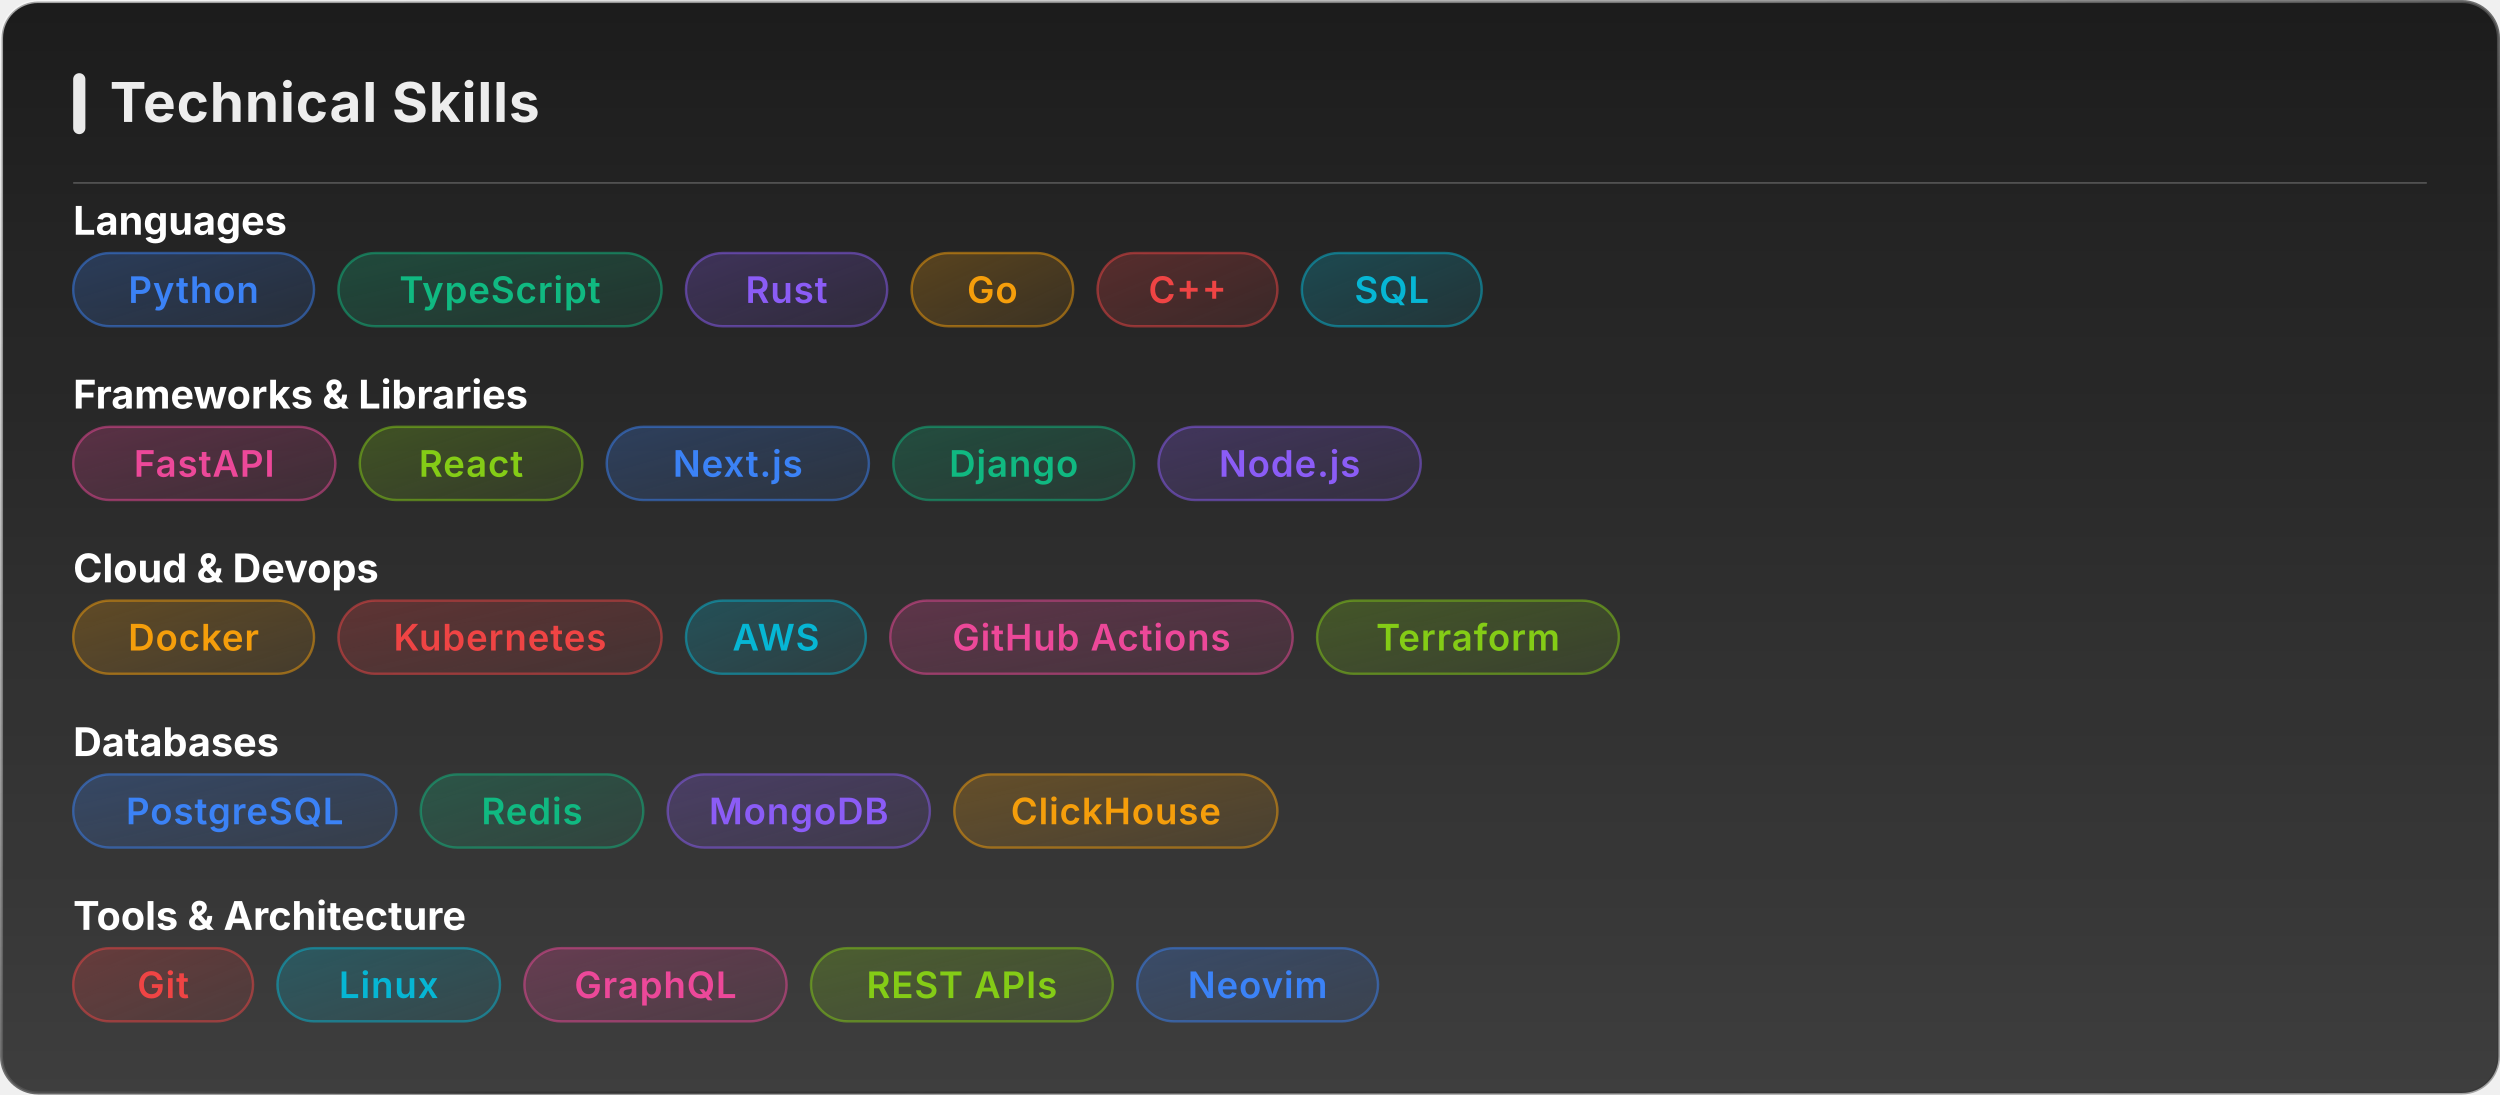
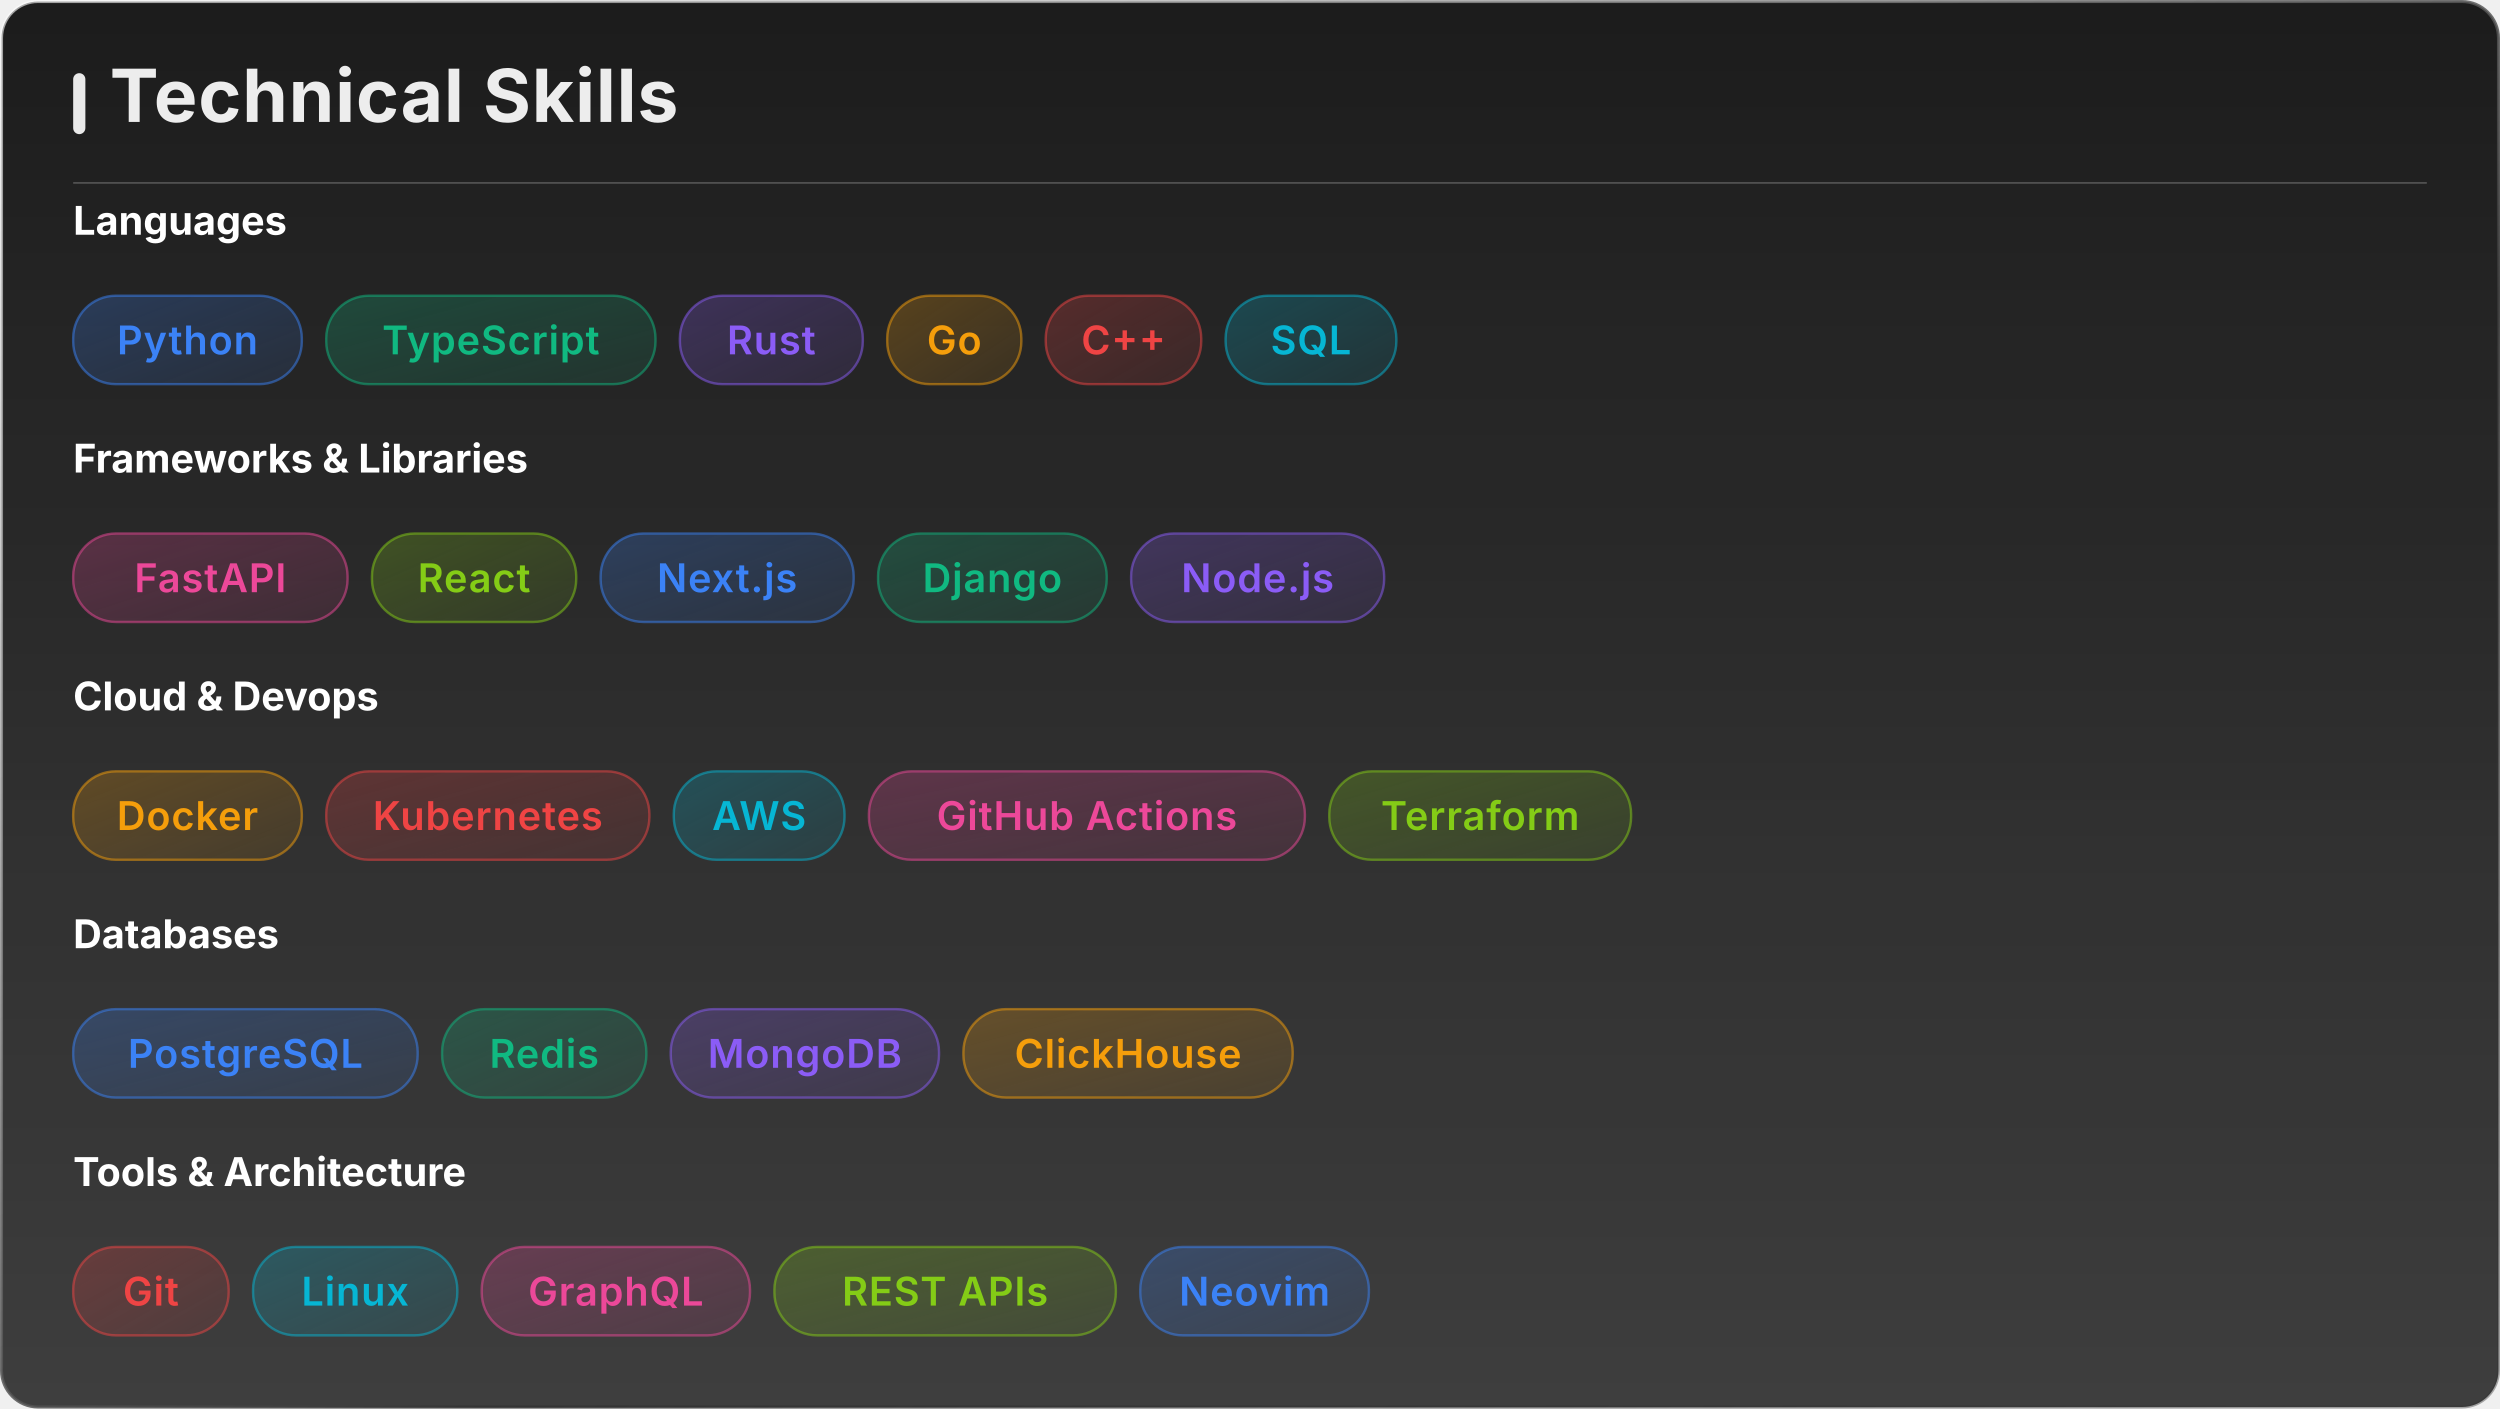
- <svg xmlns="http://www.w3.org/2000/svg" width="820" height="359" viewBox="0 0 820 359" role="img">
+ <svg xmlns="http://www.w3.org/2000/svg" width="820" height="462" viewBox="0 0 820 462" role="img">
  <defs>
    <linearGradient id="pf-progress-grad" x1="0%" y1="0%" x2="100%" y2="0%">
      <stop offset="0%" stop-color="#FFFFFF" stop-opacity="0.75" />
      <stop offset="70%" stop-color="#FFFFFF" />
      <stop offset="100%" stop-color="#0070F3" stop-opacity="0.9" />
    </linearGradient>
    <linearGradient id="pf-card-border" x1="0%" y1="0%" x2="100%" y2="100%">
      <stop offset="0%" stop-color="#FFFFFF" stop-opacity="0.6" />
      <stop offset="60%" stop-color="#333333" stop-opacity="0.9" />
      <stop offset="100%" stop-color="#333333" stop-opacity="0.4" />
    </linearGradient>
    <linearGradient id="pf-card-bg" x1="0%" y1="0%" x2="0%" y2="100%">
      <stop offset="0%" stop-color="#111111" stop-opacity="0.95" />
      <stop offset="100%" stop-color="#111111" stop-opacity="0.8" />
    </linearGradient>
-     <linearGradient id="pf-card-gradient" x1="0%" y1="0%" x2="100%" y2="0%">
-       <stop offset="0%" stop-color="#3b0918" />
-       <stop offset="50%" stop-color="#1e1333" />
-       <stop offset="100%" stop-color="#091629" />
+     <linearGradient id="pf-card-gradient" x1="0%" y1="0%" x2="100%" y2="100%">
+       <stop offset="0%" stop-color="#111111" />
+       <stop offset="50%" stop-color="#000000" />
+       <stop offset="100%" stop-color="#111111" />
    </linearGradient>
    <linearGradient id="pf-track-bg" x1="0%" y1="0%" x2="100%" y2="0%">
      <stop offset="0%" stop-color="#A1A1AA" stop-opacity="0.15" />
      <stop offset="100%" stop-color="#A1A1AA" stop-opacity="0.08" />
    </linearGradient>
    <linearGradient id="pf-badge-0" x1="0%" y1="0%" x2="100%" y2="100%">
      <stop offset="0%" stop-color="#3B82F6" stop-opacity="0.25" />
      <stop offset="100%" stop-color="#3B82F6" stop-opacity="0.1" />
    </linearGradient>
    <linearGradient id="pf-badge-1" x1="0%" y1="0%" x2="100%" y2="100%">
      <stop offset="0%" stop-color="#10B981" stop-opacity="0.25" />
      <stop offset="100%" stop-color="#10B981" stop-opacity="0.1" />
    </linearGradient>
    <linearGradient id="pf-badge-2" x1="0%" y1="0%" x2="100%" y2="100%">
      <stop offset="0%" stop-color="#8B5CF6" stop-opacity="0.25" />
      <stop offset="100%" stop-color="#8B5CF6" stop-opacity="0.1" />
    </linearGradient>
    <linearGradient id="pf-badge-3" x1="0%" y1="0%" x2="100%" y2="100%">
      <stop offset="0%" stop-color="#F59E0B" stop-opacity="0.25" />
      <stop offset="100%" stop-color="#F59E0B" stop-opacity="0.1" />
    </linearGradient>
    <linearGradient id="pf-badge-4" x1="0%" y1="0%" x2="100%" y2="100%">
      <stop offset="0%" stop-color="#EF4444" stop-opacity="0.25" />
      <stop offset="100%" stop-color="#EF4444" stop-opacity="0.1" />
    </linearGradient>
    <linearGradient id="pf-badge-5" x1="0%" y1="0%" x2="100%" y2="100%">
      <stop offset="0%" stop-color="#06B6D4" stop-opacity="0.25" />
      <stop offset="100%" stop-color="#06B6D4" stop-opacity="0.1" />
    </linearGradient>
    <linearGradient id="pf-badge-6" x1="0%" y1="0%" x2="100%" y2="100%">
      <stop offset="0%" stop-color="#EC4899" stop-opacity="0.25" />
      <stop offset="100%" stop-color="#EC4899" stop-opacity="0.1" />
    </linearGradient>
    <linearGradient id="pf-badge-7" x1="0%" y1="0%" x2="100%" y2="100%">
      <stop offset="0%" stop-color="#84CC16" stop-opacity="0.25" />
      <stop offset="100%" stop-color="#84CC16" stop-opacity="0.1" />
    </linearGradient>
  </defs>
-   <svg x="0" y="0" width="820" height="359" viewBox="0 0 820 359" fill="none" role="group">
-     <rect x="0.5" y="0.5" width="819" height="358" fill="url(#pf-card-bg)" stroke="url(#pf-card-border)" stroke-width="1" rx="12" />
-     <rect x="24" y="24" width="4" height="20" rx="2" fill="#FFFFFF" opacity="0.9" />
-     <text x="36" y="40" font-family="Inter, 'SF Pro Display', -apple-system, sans-serif" font-size="18" font-weight="700" fill="#EDEDED" letter-spacing="0.3">Technical Skills</text>
-     <line x1="24" y1="60" x2="796" y2="60" stroke="#FFFFFF" stroke-width="0.5" stroke-opacity="0.25" />
-     <text x="24" y="77" font-family="Inter, 'SF Pro Display', -apple-system, sans-serif" font-size="13" font-weight="700" fill="#FFFFFF">Languages</text>
-     <g role="term">
-       <rect x="24" y="83" width="79" height="24" rx="12" fill="url(#pf-badge-0)" stroke="#3B82F6" stroke-width="0.8" stroke-opacity="0.5" />
-       <text x="63.5" y="95.0" font-family="Inter, 'SF Pro Display', -apple-system, sans-serif" font-size="12" fill="#3B82F6" text-anchor="middle" dominant-baseline="central" font-weight="600" letter-spacing="0.3">Python</text>
-     </g>
-     <g role="term">
-       <rect x="111" y="83" width="106" height="24" rx="12" fill="url(#pf-badge-1)" stroke="#10B981" stroke-width="0.8" stroke-opacity="0.5" />
-       <text x="164.0" y="95.0" font-family="Inter, 'SF Pro Display', -apple-system, sans-serif" font-size="12" fill="#10B981" text-anchor="middle" dominant-baseline="central" font-weight="600" letter-spacing="0.3">TypeScript</text>
-     </g>
-     <g role="term">
-       <rect x="225" y="83" width="66" height="24" rx="12" fill="url(#pf-badge-2)" stroke="#8B5CF6" stroke-width="0.8" stroke-opacity="0.5" />
-       <text x="258.0" y="95.0" font-family="Inter, 'SF Pro Display', -apple-system, sans-serif" font-size="12" fill="#8B5CF6" text-anchor="middle" dominant-baseline="central" font-weight="600" letter-spacing="0.3">Rust</text>
-     </g>
-     <g role="term">
-       <rect x="299" y="83" width="53" height="24" rx="12" fill="url(#pf-badge-3)" stroke="#F59E0B" stroke-width="0.8" stroke-opacity="0.5" />
-       <text x="325.5" y="95.0" font-family="Inter, 'SF Pro Display', -apple-system, sans-serif" font-size="12" fill="#F59E0B" text-anchor="middle" dominant-baseline="central" font-weight="600" letter-spacing="0.3">Go</text>
-     </g>
-     <g role="term">
-       <rect x="360" y="83" width="59" height="24" rx="12" fill="url(#pf-badge-4)" stroke="#EF4444" stroke-width="0.8" stroke-opacity="0.5" />
-       <text x="389.5" y="95.0" font-family="Inter, 'SF Pro Display', -apple-system, sans-serif" font-size="12" fill="#EF4444" text-anchor="middle" dominant-baseline="central" font-weight="600" letter-spacing="0.3">C++</text>
-     </g>
-     <g role="term">
-       <rect x="427" y="83" width="59" height="24" rx="12" fill="url(#pf-badge-5)" stroke="#06B6D4" stroke-width="0.8" stroke-opacity="0.5" />
-       <text x="456.5" y="95.0" font-family="Inter, 'SF Pro Display', -apple-system, sans-serif" font-size="12" fill="#06B6D4" text-anchor="middle" dominant-baseline="central" font-weight="600" letter-spacing="0.3">SQL</text>
-     </g>
-     <text x="24" y="134" font-family="Inter, 'SF Pro Display', -apple-system, sans-serif" font-size="13" font-weight="700" fill="#FFFFFF">Frameworks &amp; Libraries</text>
-     <g role="term">
-       <rect x="24" y="140" width="86" height="24" rx="12" fill="url(#pf-badge-6)" stroke="#EC4899" stroke-width="0.8" stroke-opacity="0.5" />
-       <text x="67.0" y="152.0" font-family="Inter, 'SF Pro Display', -apple-system, sans-serif" font-size="12" fill="#EC4899" text-anchor="middle" dominant-baseline="central" font-weight="600" letter-spacing="0.3">FastAPI</text>
-     </g>
-     <g role="term">
-       <rect x="118" y="140" width="73" height="24" rx="12" fill="url(#pf-badge-7)" stroke="#84CC16" stroke-width="0.8" stroke-opacity="0.5" />
-       <text x="154.5" y="152.0" font-family="Inter, 'SF Pro Display', -apple-system, sans-serif" font-size="12" fill="#84CC16" text-anchor="middle" dominant-baseline="central" font-weight="600" letter-spacing="0.3">React</text>
-     </g>
-     <g role="term">
-       <rect x="199" y="140" width="86" height="24" rx="12" fill="url(#pf-badge-0)" stroke="#3B82F6" stroke-width="0.8" stroke-opacity="0.5" />
-       <text x="242.0" y="152.0" font-family="Inter, 'SF Pro Display', -apple-system, sans-serif" font-size="12" fill="#3B82F6" text-anchor="middle" dominant-baseline="central" font-weight="600" letter-spacing="0.3">Next.js</text>
-     </g>
-     <g role="term">
-       <rect x="293" y="140" width="79" height="24" rx="12" fill="url(#pf-badge-1)" stroke="#10B981" stroke-width="0.8" stroke-opacity="0.5" />
-       <text x="332.5" y="152.0" font-family="Inter, 'SF Pro Display', -apple-system, sans-serif" font-size="12" fill="#10B981" text-anchor="middle" dominant-baseline="central" font-weight="600" letter-spacing="0.3">Django</text>
-     </g>
-     <g role="term">
-       <rect x="380" y="140" width="86" height="24" rx="12" fill="url(#pf-badge-2)" stroke="#8B5CF6" stroke-width="0.8" stroke-opacity="0.5" />
-       <text x="423.0" y="152.0" font-family="Inter, 'SF Pro Display', -apple-system, sans-serif" font-size="12" fill="#8B5CF6" text-anchor="middle" dominant-baseline="central" font-weight="600" letter-spacing="0.3">Node.js</text>
-     </g>
-     <text x="24" y="191" font-family="Inter, 'SF Pro Display', -apple-system, sans-serif" font-size="13" font-weight="700" fill="#FFFFFF">Cloud &amp; Devops</text>
-     <g role="term">
-       <rect x="24" y="197" width="79" height="24" rx="12" fill="url(#pf-badge-3)" stroke="#F59E0B" stroke-width="0.8" stroke-opacity="0.5" />
-       <text x="63.5" y="209.0" font-family="Inter, 'SF Pro Display', -apple-system, sans-serif" font-size="12" fill="#F59E0B" text-anchor="middle" dominant-baseline="central" font-weight="600" letter-spacing="0.3">Docker</text>
-     </g>
-     <g role="term">
-       <rect x="111" y="197" width="106" height="24" rx="12" fill="url(#pf-badge-4)" stroke="#EF4444" stroke-width="0.8" stroke-opacity="0.5" />
-       <text x="164.0" y="209.0" font-family="Inter, 'SF Pro Display', -apple-system, sans-serif" font-size="12" fill="#EF4444" text-anchor="middle" dominant-baseline="central" font-weight="600" letter-spacing="0.3">Kubernetes</text>
-     </g>
-     <g role="term">
-       <rect x="225" y="197" width="59" height="24" rx="12" fill="url(#pf-badge-5)" stroke="#06B6D4" stroke-width="0.8" stroke-opacity="0.5" />
-       <text x="254.5" y="209.0" font-family="Inter, 'SF Pro Display', -apple-system, sans-serif" font-size="12" fill="#06B6D4" text-anchor="middle" dominant-baseline="central" font-weight="600" letter-spacing="0.3">AWS</text>
-     </g>
-     <g role="term">
-       <rect x="292" y="197" width="132" height="24" rx="12" fill="url(#pf-badge-6)" stroke="#EC4899" stroke-width="0.8" stroke-opacity="0.5" />
-       <text x="358.0" y="209.0" font-family="Inter, 'SF Pro Display', -apple-system, sans-serif" font-size="12" fill="#EC4899" text-anchor="middle" dominant-baseline="central" font-weight="600" letter-spacing="0.3">GitHub Actions</text>
-     </g>
-     <g role="term">
-       <rect x="432" y="197" width="99" height="24" rx="12" fill="url(#pf-badge-7)" stroke="#84CC16" stroke-width="0.8" stroke-opacity="0.5" />
-       <text x="481.5" y="209.0" font-family="Inter, 'SF Pro Display', -apple-system, sans-serif" font-size="12" fill="#84CC16" text-anchor="middle" dominant-baseline="central" font-weight="600" letter-spacing="0.3">Terraform</text>
-     </g>
-     <text x="24" y="248" font-family="Inter, 'SF Pro Display', -apple-system, sans-serif" font-size="13" font-weight="700" fill="#FFFFFF">Databases</text>
-     <g role="term">
-       <rect x="24" y="254" width="106" height="24" rx="12" fill="url(#pf-badge-0)" stroke="#3B82F6" stroke-width="0.8" stroke-opacity="0.5" />
-       <text x="77.0" y="266.0" font-family="Inter, 'SF Pro Display', -apple-system, sans-serif" font-size="12" fill="#3B82F6" text-anchor="middle" dominant-baseline="central" font-weight="600" letter-spacing="0.3">PostgreSQL</text>
-     </g>
-     <g role="term">
-       <rect x="138" y="254" width="73" height="24" rx="12" fill="url(#pf-badge-1)" stroke="#10B981" stroke-width="0.8" stroke-opacity="0.5" />
-       <text x="174.5" y="266.0" font-family="Inter, 'SF Pro Display', -apple-system, sans-serif" font-size="12" fill="#10B981" text-anchor="middle" dominant-baseline="central" font-weight="600" letter-spacing="0.3">Redis</text>
-     </g>
-     <g role="term">
-       <rect x="219" y="254" width="86" height="24" rx="12" fill="url(#pf-badge-2)" stroke="#8B5CF6" stroke-width="0.8" stroke-opacity="0.5" />
-       <text x="262.0" y="266.0" font-family="Inter, 'SF Pro Display', -apple-system, sans-serif" font-size="12" fill="#8B5CF6" text-anchor="middle" dominant-baseline="central" font-weight="600" letter-spacing="0.3">MongoDB</text>
-     </g>
-     <g role="term">
-       <rect x="313" y="254" width="106" height="24" rx="12" fill="url(#pf-badge-3)" stroke="#F59E0B" stroke-width="0.8" stroke-opacity="0.5" />
-       <text x="366.0" y="266.0" font-family="Inter, 'SF Pro Display', -apple-system, sans-serif" font-size="12" fill="#F59E0B" text-anchor="middle" dominant-baseline="central" font-weight="600" letter-spacing="0.3">ClickHouse</text>
-     </g>
-     <text x="24" y="305" font-family="Inter, 'SF Pro Display', -apple-system, sans-serif" font-size="13" font-weight="700" fill="#FFFFFF">Tools &amp; Architecture</text>
-     <g role="term">
-       <rect x="24" y="311" width="59" height="24" rx="12" fill="url(#pf-badge-4)" stroke="#EF4444" stroke-width="0.8" stroke-opacity="0.5" />
-       <text x="53.5" y="323.0" font-family="Inter, 'SF Pro Display', -apple-system, sans-serif" font-size="12" fill="#EF4444" text-anchor="middle" dominant-baseline="central" font-weight="600" letter-spacing="0.3">Git</text>
-     </g>
-     <g role="term">
-       <rect x="91" y="311" width="73" height="24" rx="12" fill="url(#pf-badge-5)" stroke="#06B6D4" stroke-width="0.8" stroke-opacity="0.5" />
-       <text x="127.5" y="323.0" font-family="Inter, 'SF Pro Display', -apple-system, sans-serif" font-size="12" fill="#06B6D4" text-anchor="middle" dominant-baseline="central" font-weight="600" letter-spacing="0.3">Linux</text>
-     </g>
-     <g role="term">
-       <rect x="172" y="311" width="86" height="24" rx="12" fill="url(#pf-badge-6)" stroke="#EC4899" stroke-width="0.8" stroke-opacity="0.5" />
-       <text x="215.0" y="323.0" font-family="Inter, 'SF Pro Display', -apple-system, sans-serif" font-size="12" fill="#EC4899" text-anchor="middle" dominant-baseline="central" font-weight="600" letter-spacing="0.3">GraphQL</text>
-     </g>
-     <g role="term">
-       <rect x="266" y="311" width="99" height="24" rx="12" fill="url(#pf-badge-7)" stroke="#84CC16" stroke-width="0.8" stroke-opacity="0.5" />
-       <text x="315.5" y="323.0" font-family="Inter, 'SF Pro Display', -apple-system, sans-serif" font-size="12" fill="#84CC16" text-anchor="middle" dominant-baseline="central" font-weight="600" letter-spacing="0.3">REST APIs</text>
-     </g>
-     <g role="term">
-       <rect x="373" y="311" width="79" height="24" rx="12" fill="url(#pf-badge-0)" stroke="#3B82F6" stroke-width="0.8" stroke-opacity="0.5" />
-       <text x="412.5" y="323.0" font-family="Inter, 'SF Pro Display', -apple-system, sans-serif" font-size="12" fill="#3B82F6" text-anchor="middle" dominant-baseline="central" font-weight="600" letter-spacing="0.3">Neovim</text>
+   <svg width="820" height="462" viewBox="0 0 820 462" fill="none">
+     <defs>
+       <linearGradient id="pf-progress-grad" x1="0%" y1="0%" x2="100%" y2="0%">
+         <stop offset="0%" stop-color="#FFFFFF" stop-opacity="0.75" />
+         <stop offset="70%" stop-color="#FFFFFF" />
+         <stop offset="100%" stop-color="#0070F3" stop-opacity="0.9" />
+       </linearGradient>
+       <linearGradient id="pf-card-border" x1="0%" y1="0%" x2="100%" y2="100%">
+         <stop offset="0%" stop-color="#FFFFFF" stop-opacity="0.6" />
+         <stop offset="60%" stop-color="#333333" stop-opacity="0.9" />
+         <stop offset="100%" stop-color="#333333" stop-opacity="0.4" />
+       </linearGradient>
+       <linearGradient id="pf-card-bg" x1="0%" y1="0%" x2="0%" y2="100%">
+         <stop offset="0%" stop-color="#111111" stop-opacity="0.95" />
+         <stop offset="100%" stop-color="#111111" stop-opacity="0.8" />
+       </linearGradient>
+       <linearGradient id="pf-card-gradient" x1="0%" y1="0%" x2="100%" y2="100%">
+         <stop offset="0%" stop-color="#111111" />
+         <stop offset="50%" stop-color="#000000" />
+         <stop offset="100%" stop-color="#111111" />
+       </linearGradient>
+       <linearGradient id="pf-track-bg" x1="0%" y1="0%" x2="100%" y2="0%">
+         <stop offset="0%" stop-color="#A1A1AA" stop-opacity="0.15" />
+         <stop offset="100%" stop-color="#A1A1AA" stop-opacity="0.08" />
+       </linearGradient>
+       <linearGradient id="pf-badge-0" x1="0%" y1="0%" x2="100%" y2="100%">
+         <stop offset="0%" stop-color="#3B82F6" stop-opacity="0.25" />
+         <stop offset="100%" stop-color="#3B82F6" stop-opacity="0.1" />
+       </linearGradient>
+       <linearGradient id="pf-badge-1" x1="0%" y1="0%" x2="100%" y2="100%">
+         <stop offset="0%" stop-color="#10B981" stop-opacity="0.25" />
+         <stop offset="100%" stop-color="#10B981" stop-opacity="0.1" />
+       </linearGradient>
+       <linearGradient id="pf-badge-2" x1="0%" y1="0%" x2="100%" y2="100%">
+         <stop offset="0%" stop-color="#8B5CF6" stop-opacity="0.25" />
+         <stop offset="100%" stop-color="#8B5CF6" stop-opacity="0.1" />
+       </linearGradient>
+       <linearGradient id="pf-badge-3" x1="0%" y1="0%" x2="100%" y2="100%">
+         <stop offset="0%" stop-color="#F59E0B" stop-opacity="0.25" />
+         <stop offset="100%" stop-color="#F59E0B" stop-opacity="0.1" />
+       </linearGradient>
+       <linearGradient id="pf-badge-4" x1="0%" y1="0%" x2="100%" y2="100%">
+         <stop offset="0%" stop-color="#EF4444" stop-opacity="0.25" />
+         <stop offset="100%" stop-color="#EF4444" stop-opacity="0.1" />
+       </linearGradient>
+       <linearGradient id="pf-badge-5" x1="0%" y1="0%" x2="100%" y2="100%">
+         <stop offset="0%" stop-color="#06B6D4" stop-opacity="0.25" />
+         <stop offset="100%" stop-color="#06B6D4" stop-opacity="0.1" />
+       </linearGradient>
+       <linearGradient id="pf-badge-6" x1="0%" y1="0%" x2="100%" y2="100%">
+         <stop offset="0%" stop-color="#EC4899" stop-opacity="0.25" />
+         <stop offset="100%" stop-color="#EC4899" stop-opacity="0.1" />
+       </linearGradient>
+       <linearGradient id="pf-badge-7" x1="0%" y1="0%" x2="100%" y2="100%">
+         <stop offset="0%" stop-color="#84CC16" stop-opacity="0.25" />
+         <stop offset="100%" stop-color="#84CC16" stop-opacity="0.1" />
+       </linearGradient>
+     </defs>
+     <g role="group" data-pf-id="card_b35e47">
+       <rect x="0.5" y="0.5" width="819" height="461" fill="url(#pf-card-bg)" stroke="url(#pf-card-border)" stroke-width="1" rx="12" />
+       <rect x="24" y="24" width="4" height="20" rx="2" fill="#FFFFFF" opacity="0.9" />
+       <text x="36" y="40" font-family="Inter, 'SF Pro Display', -apple-system, sans-serif" font-size="24" font-weight="700" fill="#EDEDED" letter-spacing="0.3">Technical Skills</text>
+       <line x1="24" y1="60" x2="796" y2="60" stroke="#FFFFFF" stroke-width="0.5" stroke-opacity="0.25" />
+       <g data-pf-id="column_cfa94a">
+         <text x="24" y="77" font-family="Inter, 'SF Pro Display', -apple-system, sans-serif" font-size="13" font-weight="700" fill="#FFFFFF" data-pf-id="text_4b4926">Languages</text>
+         <g data-pf-id="wrap_e937b5">
+           <g role="term" data-pf-id="badge_678759">
+             <rect x="24" y="97" width="75" height="29" rx="14" fill="url(#pf-badge-0)" stroke="#3B82F6" stroke-width="0.8" stroke-opacity="0.5" />
+             <text x="61.5" y="111.5" font-family="Inter, 'SF Pro Display', -apple-system, sans-serif" font-size="13" fill="#3B82F6" text-anchor="middle" dominant-baseline="central" font-weight="600" letter-spacing="0.3">Python</text>
+           </g>
+           <g role="term" data-pf-id="badge_574b4c">
+             <rect x="107" y="97" width="108" height="29" rx="14" fill="url(#pf-badge-1)" stroke="#10B981" stroke-width="0.8" stroke-opacity="0.5" />
+             <text x="161.0" y="111.5" font-family="Inter, 'SF Pro Display', -apple-system, sans-serif" font-size="13" fill="#10B981" text-anchor="middle" dominant-baseline="central" font-weight="600" letter-spacing="0.3">TypeScript</text>
+           </g>
+           <g role="term" data-pf-id="badge_4e82c5">
+             <rect x="223" y="97" width="60" height="29" rx="14" fill="url(#pf-badge-2)" stroke="#8B5CF6" stroke-width="0.8" stroke-opacity="0.5" />
+             <text x="253.0" y="111.5" font-family="Inter, 'SF Pro Display', -apple-system, sans-serif" font-size="13" fill="#8B5CF6" text-anchor="middle" dominant-baseline="central" font-weight="600" letter-spacing="0.3">Rust</text>
+           </g>
+           <g role="term" data-pf-id="badge_217bee">
+             <rect x="291" y="97" width="44" height="29" rx="14" fill="url(#pf-badge-3)" stroke="#F59E0B" stroke-width="0.8" stroke-opacity="0.5" />
+             <text x="313.0" y="111.5" font-family="Inter, 'SF Pro Display', -apple-system, sans-serif" font-size="13" fill="#F59E0B" text-anchor="middle" dominant-baseline="central" font-weight="600" letter-spacing="0.3">Go</text>
+           </g>
+           <g role="term" data-pf-id="badge_5fc924">
+             <rect x="343" y="97" width="51" height="29" rx="14" fill="url(#pf-badge-4)" stroke="#EF4444" stroke-width="0.8" stroke-opacity="0.5" />
+             <text x="368.5" y="111.5" font-family="Inter, 'SF Pro Display', -apple-system, sans-serif" font-size="13" fill="#EF4444" text-anchor="middle" dominant-baseline="central" font-weight="600" letter-spacing="0.3">C++</text>
+           </g>
+           <g role="term" data-pf-id="badge_2efbcb">
+             <rect x="402" y="97" width="56" height="29" rx="14" fill="url(#pf-badge-5)" stroke="#06B6D4" stroke-width="0.8" stroke-opacity="0.5" />
+             <text x="430.0" y="111.5" font-family="Inter, 'SF Pro Display', -apple-system, sans-serif" font-size="13" fill="#06B6D4" text-anchor="middle" dominant-baseline="central" font-weight="600" letter-spacing="0.3">SQL</text>
+           </g>
+         </g>
+         <text x="24" y="155" font-family="Inter, 'SF Pro Display', -apple-system, sans-serif" font-size="13" font-weight="700" fill="#FFFFFF" data-pf-id="text_123654">Frameworks &amp; Libraries</text>
+         <g data-pf-id="wrap_377931">
+           <g role="term" data-pf-id="badge_b461ee">
+             <rect x="24" y="175" width="90" height="29" rx="14" fill="url(#pf-badge-6)" stroke="#EC4899" stroke-width="0.8" stroke-opacity="0.5" />
+             <text x="69.0" y="189.5" font-family="Inter, 'SF Pro Display', -apple-system, sans-serif" font-size="13" fill="#EC4899" text-anchor="middle" dominant-baseline="central" font-weight="600" letter-spacing="0.3">FastAPI</text>
+           </g>
+           <g role="term" data-pf-id="badge_781a87">
+             <rect x="122" y="175" width="67" height="29" rx="14" fill="url(#pf-badge-7)" stroke="#84CC16" stroke-width="0.8" stroke-opacity="0.5" />
+             <text x="155.5" y="189.5" font-family="Inter, 'SF Pro Display', -apple-system, sans-serif" font-size="13" fill="#84CC16" text-anchor="middle" dominant-baseline="central" font-weight="600" letter-spacing="0.3">React</text>
+           </g>
+           <g role="term" data-pf-id="badge_644a0e">
+             <rect x="197" y="175" width="83" height="29" rx="14" fill="url(#pf-badge-0)" stroke="#3B82F6" stroke-width="0.8" stroke-opacity="0.5" />
+             <text x="238.5" y="189.5" font-family="Inter, 'SF Pro Display', -apple-system, sans-serif" font-size="13" fill="#3B82F6" text-anchor="middle" dominant-baseline="central" font-weight="600" letter-spacing="0.3">Next.js</text>
+           </g>
+           <g role="term" data-pf-id="badge_f7375d">
+             <rect x="288" y="175" width="75" height="29" rx="14" fill="url(#pf-badge-1)" stroke="#10B981" stroke-width="0.8" stroke-opacity="0.5" />
+             <text x="325.5" y="189.5" font-family="Inter, 'SF Pro Display', -apple-system, sans-serif" font-size="13" fill="#10B981" text-anchor="middle" dominant-baseline="central" font-weight="600" letter-spacing="0.3">Django</text>
+           </g>
+           <g role="term" data-pf-id="badge_afc1ed">
+             <rect x="371" y="175" width="83" height="29" rx="14" fill="url(#pf-badge-2)" stroke="#8B5CF6" stroke-width="0.8" stroke-opacity="0.5" />
+             <text x="412.5" y="189.5" font-family="Inter, 'SF Pro Display', -apple-system, sans-serif" font-size="13" fill="#8B5CF6" text-anchor="middle" dominant-baseline="central" font-weight="600" letter-spacing="0.3">Node.js</text>
+           </g>
+         </g>
+         <text x="24" y="233" font-family="Inter, 'SF Pro Display', -apple-system, sans-serif" font-size="13" font-weight="700" fill="#FFFFFF" data-pf-id="text_9f8c30">Cloud &amp; Devops</text>
+         <g data-pf-id="wrap_7885d2">
+           <g role="term" data-pf-id="badge_5f927a">
+             <rect x="24" y="253" width="75" height="29" rx="14" fill="url(#pf-badge-3)" stroke="#F59E0B" stroke-width="0.8" stroke-opacity="0.5" />
+             <text x="61.5" y="267.5" font-family="Inter, 'SF Pro Display', -apple-system, sans-serif" font-size="13" fill="#F59E0B" text-anchor="middle" dominant-baseline="central" font-weight="600" letter-spacing="0.3">Docker</text>
+           </g>
+           <g role="term" data-pf-id="badge_ff1e1c">
+             <rect x="107" y="253" width="106" height="29" rx="14" fill="url(#pf-badge-4)" stroke="#EF4444" stroke-width="0.8" stroke-opacity="0.5" />
+             <text x="160.0" y="267.5" font-family="Inter, 'SF Pro Display', -apple-system, sans-serif" font-size="13" fill="#EF4444" text-anchor="middle" dominant-baseline="central" font-weight="600" letter-spacing="0.3">Kubernetes</text>
+           </g>
+           <g role="term" data-pf-id="badge_3ea0a6">
+             <rect x="221" y="253" width="56" height="29" rx="14" fill="url(#pf-badge-5)" stroke="#06B6D4" stroke-width="0.8" stroke-opacity="0.5" />
+             <text x="249.0" y="267.5" font-family="Inter, 'SF Pro Display', -apple-system, sans-serif" font-size="13" fill="#06B6D4" text-anchor="middle" dominant-baseline="central" font-weight="600" letter-spacing="0.3">AWS</text>
+           </g>
+           <g role="term" data-pf-id="badge_4f92de">
+             <rect x="285" y="253" width="143" height="29" rx="14" fill="url(#pf-badge-6)" stroke="#EC4899" stroke-width="0.8" stroke-opacity="0.5" />
+             <text x="356.5" y="267.5" font-family="Inter, 'SF Pro Display', -apple-system, sans-serif" font-size="13" fill="#EC4899" text-anchor="middle" dominant-baseline="central" font-weight="600" letter-spacing="0.3">GitHub Actions</text>
+           </g>
+           <g role="term" data-pf-id="badge_1584dc">
+             <rect x="436" y="253" width="99" height="29" rx="14" fill="url(#pf-badge-7)" stroke="#84CC16" stroke-width="0.8" stroke-opacity="0.5" />
+             <text x="485.5" y="267.5" font-family="Inter, 'SF Pro Display', -apple-system, sans-serif" font-size="13" fill="#84CC16" text-anchor="middle" dominant-baseline="central" font-weight="600" letter-spacing="0.3">Terraform</text>
+           </g>
+         </g>
+         <text x="24" y="311" font-family="Inter, 'SF Pro Display', -apple-system, sans-serif" font-size="13" font-weight="700" fill="#FFFFFF" data-pf-id="text_f803f9">Databases</text>
+         <g data-pf-id="wrap_6d39b6">
+           <g role="term" data-pf-id="badge_eae5ef">
+             <rect x="24" y="331" width="113" height="29" rx="14" fill="url(#pf-badge-0)" stroke="#3B82F6" stroke-width="0.8" stroke-opacity="0.5" />
+             <text x="80.5" y="345.5" font-family="Inter, 'SF Pro Display', -apple-system, sans-serif" font-size="13" fill="#3B82F6" text-anchor="middle" dominant-baseline="central" font-weight="600" letter-spacing="0.3">PostgreSQL</text>
+           </g>
+           <g role="term" data-pf-id="badge_b8a5c8">
+             <rect x="145" y="331" width="67" height="29" rx="14" fill="url(#pf-badge-1)" stroke="#10B981" stroke-width="0.8" stroke-opacity="0.5" />
+             <text x="178.5" y="345.5" font-family="Inter, 'SF Pro Display', -apple-system, sans-serif" font-size="13" fill="#10B981" text-anchor="middle" dominant-baseline="central" font-weight="600" letter-spacing="0.3">Redis</text>
+           </g>
+           <g role="term" data-pf-id="badge_40989b">
+             <rect x="220" y="331" width="88" height="29" rx="14" fill="url(#pf-badge-2)" stroke="#8B5CF6" stroke-width="0.8" stroke-opacity="0.5" />
+             <text x="264.0" y="345.5" font-family="Inter, 'SF Pro Display', -apple-system, sans-serif" font-size="13" fill="#8B5CF6" text-anchor="middle" dominant-baseline="central" font-weight="600" letter-spacing="0.3">MongoDB</text>
+           </g>
+           <g role="term" data-pf-id="badge_261040">
+             <rect x="316" y="331" width="108" height="29" rx="14" fill="url(#pf-badge-3)" stroke="#F59E0B" stroke-width="0.8" stroke-opacity="0.5" />
+             <text x="370.0" y="345.5" font-family="Inter, 'SF Pro Display', -apple-system, sans-serif" font-size="13" fill="#F59E0B" text-anchor="middle" dominant-baseline="central" font-weight="600" letter-spacing="0.3">ClickHouse</text>
+           </g>
+         </g>
+         <text x="24" y="389" font-family="Inter, 'SF Pro Display', -apple-system, sans-serif" font-size="13" font-weight="700" fill="#FFFFFF" data-pf-id="text_df7397">Tools &amp; Architecture</text>
+         <g data-pf-id="wrap_68d999">
+           <g role="term" data-pf-id="badge_338b91">
+             <rect x="24" y="409" width="51" height="29" rx="14" fill="url(#pf-badge-4)" stroke="#EF4444" stroke-width="0.8" stroke-opacity="0.5" />
+             <text x="49.5" y="423.5" font-family="Inter, 'SF Pro Display', -apple-system, sans-serif" font-size="13" fill="#EF4444" text-anchor="middle" dominant-baseline="central" font-weight="600" letter-spacing="0.3">Git</text>
+           </g>
+           <g role="term" data-pf-id="badge_3d7713">
+             <rect x="83" y="409" width="67" height="29" rx="14" fill="url(#pf-badge-5)" stroke="#06B6D4" stroke-width="0.8" stroke-opacity="0.5" />
+             <text x="116.5" y="423.5" font-family="Inter, 'SF Pro Display', -apple-system, sans-serif" font-size="13" fill="#06B6D4" text-anchor="middle" dominant-baseline="central" font-weight="600" letter-spacing="0.3">Linux</text>
+           </g>
+           <g role="term" data-pf-id="badge_3c73a2">
+             <rect x="158" y="409" width="88" height="29" rx="14" fill="url(#pf-badge-6)" stroke="#EC4899" stroke-width="0.8" stroke-opacity="0.5" />
+             <text x="202.0" y="423.5" font-family="Inter, 'SF Pro Display', -apple-system, sans-serif" font-size="13" fill="#EC4899" text-anchor="middle" dominant-baseline="central" font-weight="600" letter-spacing="0.3">GraphQL</text>
+           </g>
+           <g role="term" data-pf-id="badge_59d1ab">
+             <rect x="254" y="409" width="112" height="29" rx="14" fill="url(#pf-badge-7)" stroke="#84CC16" stroke-width="0.8" stroke-opacity="0.5" />
+             <text x="310.0" y="423.5" font-family="Inter, 'SF Pro Display', -apple-system, sans-serif" font-size="13" fill="#84CC16" text-anchor="middle" dominant-baseline="central" font-weight="600" letter-spacing="0.3">REST APIs</text>
+           </g>
+           <g role="term" data-pf-id="badge_8d9168">
+             <rect x="374" y="409" width="75" height="29" rx="14" fill="url(#pf-badge-0)" stroke="#3B82F6" stroke-width="0.8" stroke-opacity="0.5" />
+             <text x="411.5" y="423.5" font-family="Inter, 'SF Pro Display', -apple-system, sans-serif" font-size="13" fill="#3B82F6" text-anchor="middle" dominant-baseline="central" font-weight="600" letter-spacing="0.3">Neovim</text>
+           </g>
+         </g>
+       </g>
    </g>
  </svg>
</svg>
